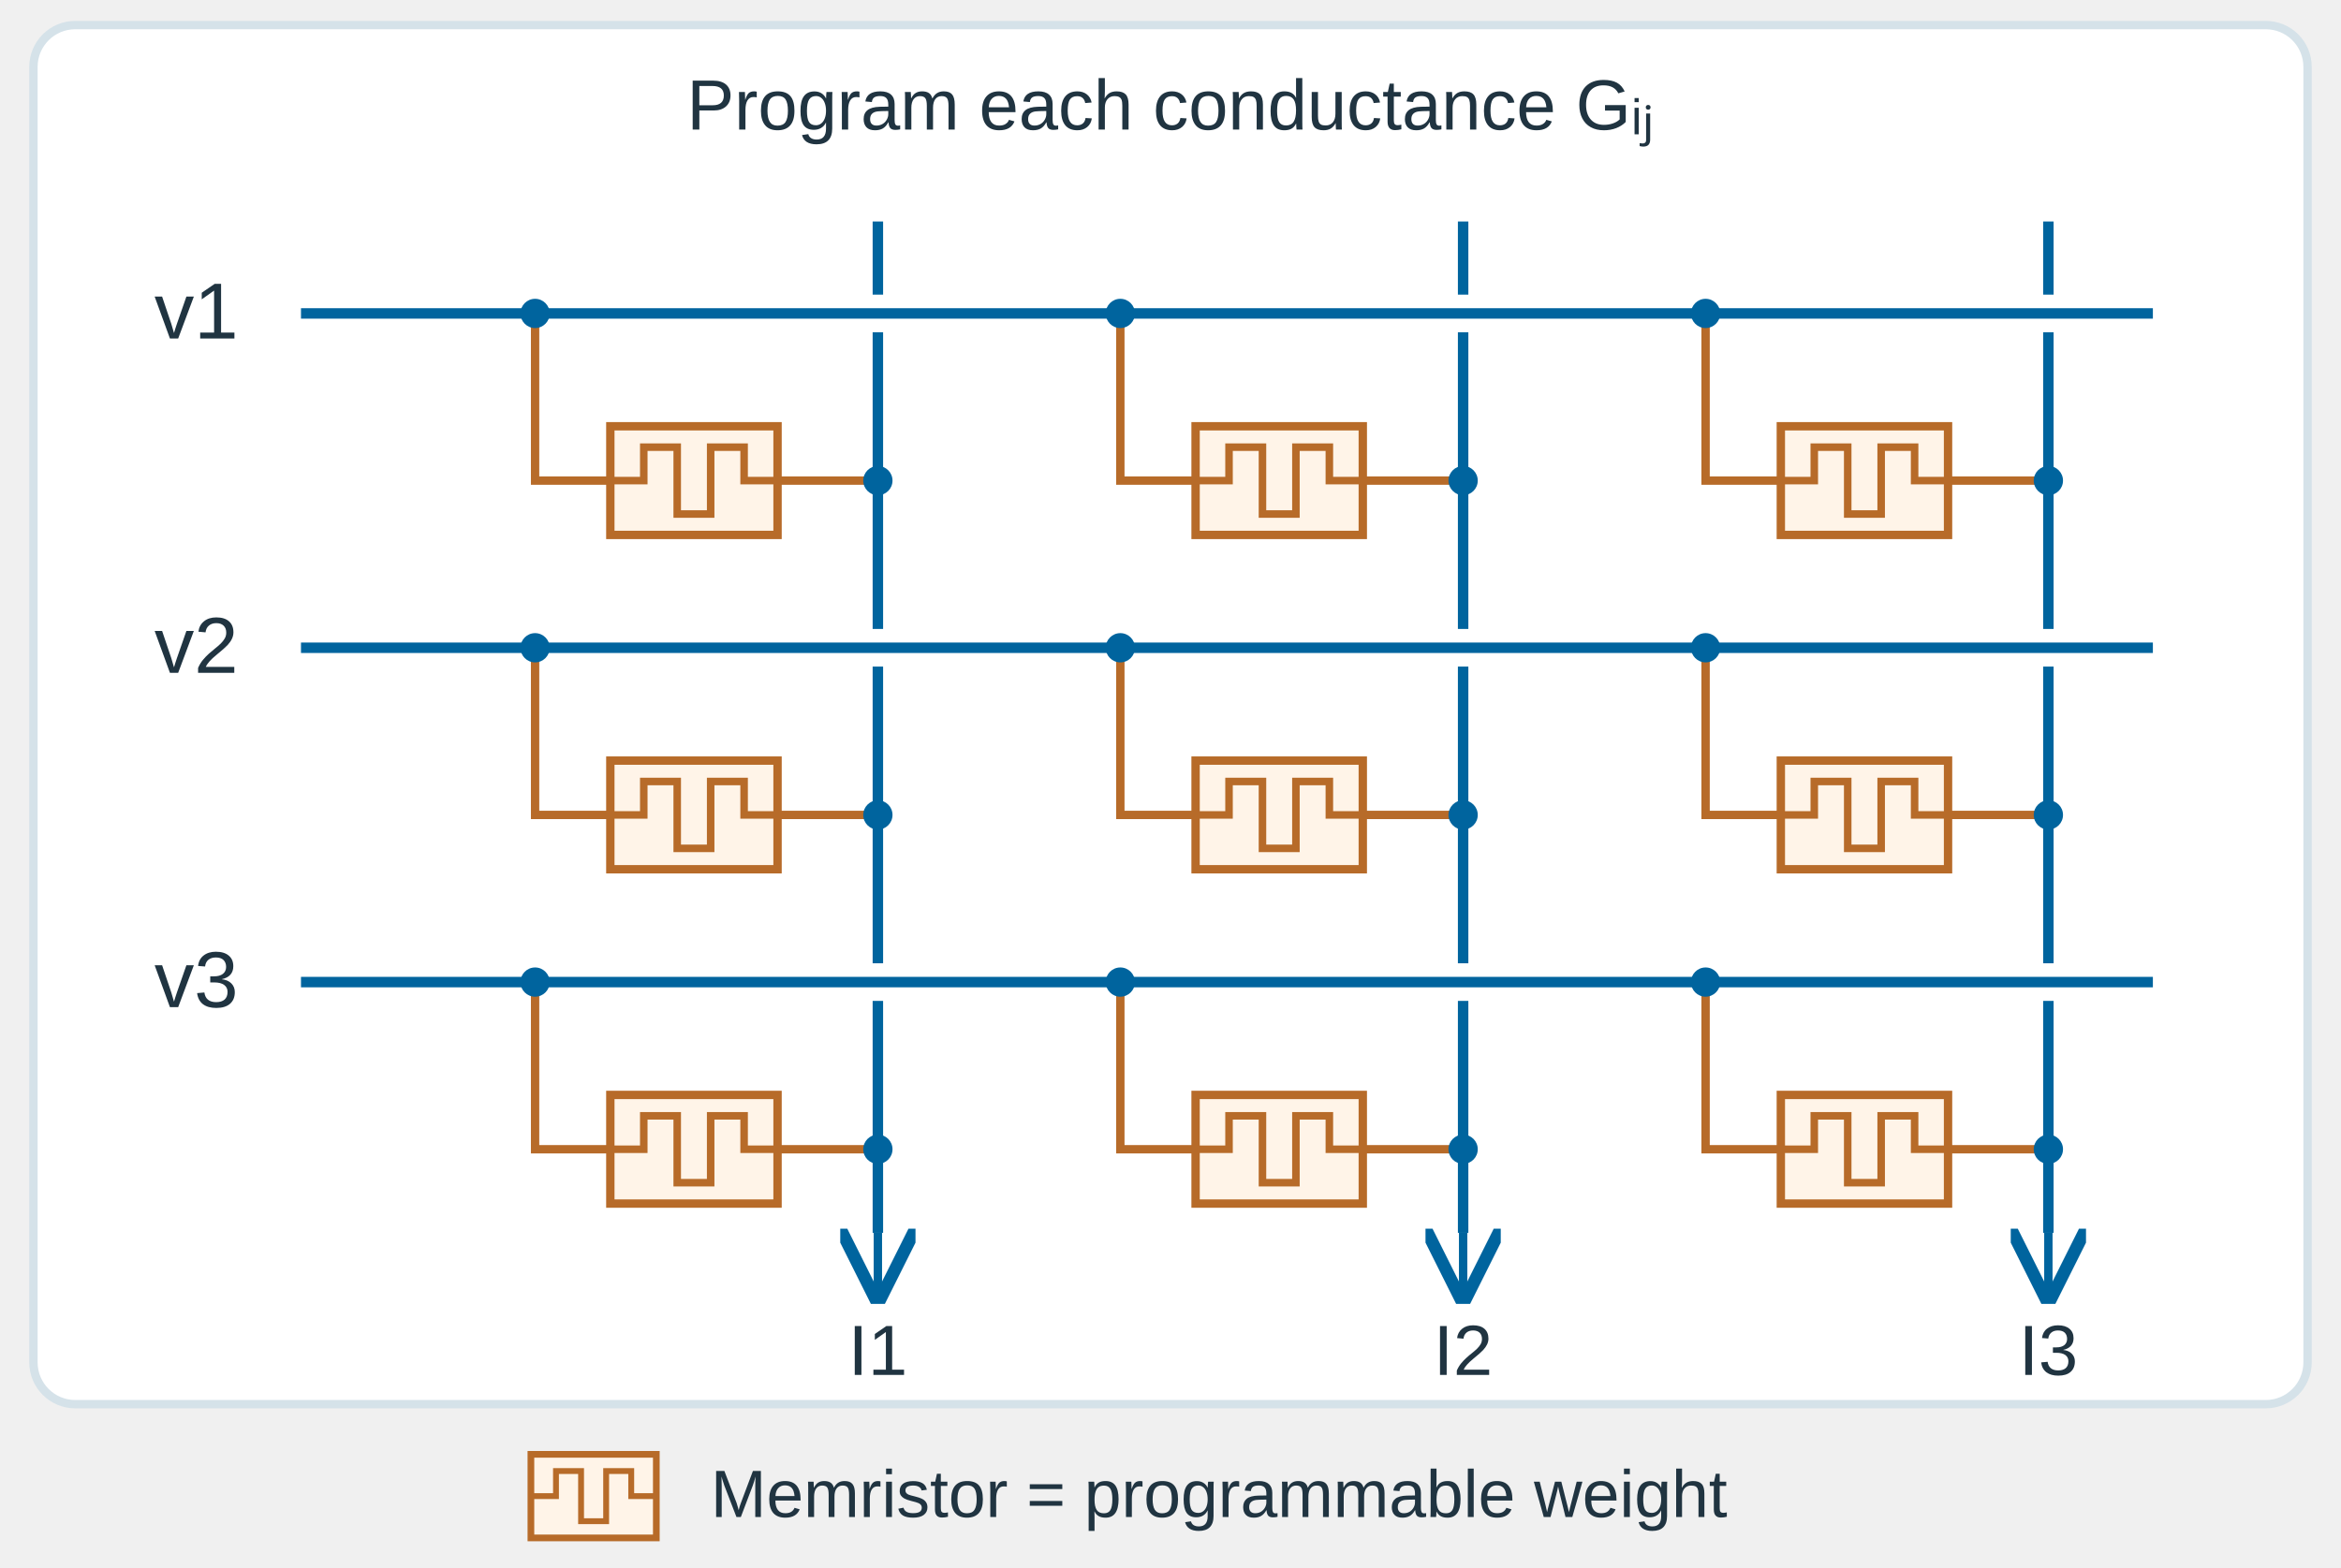
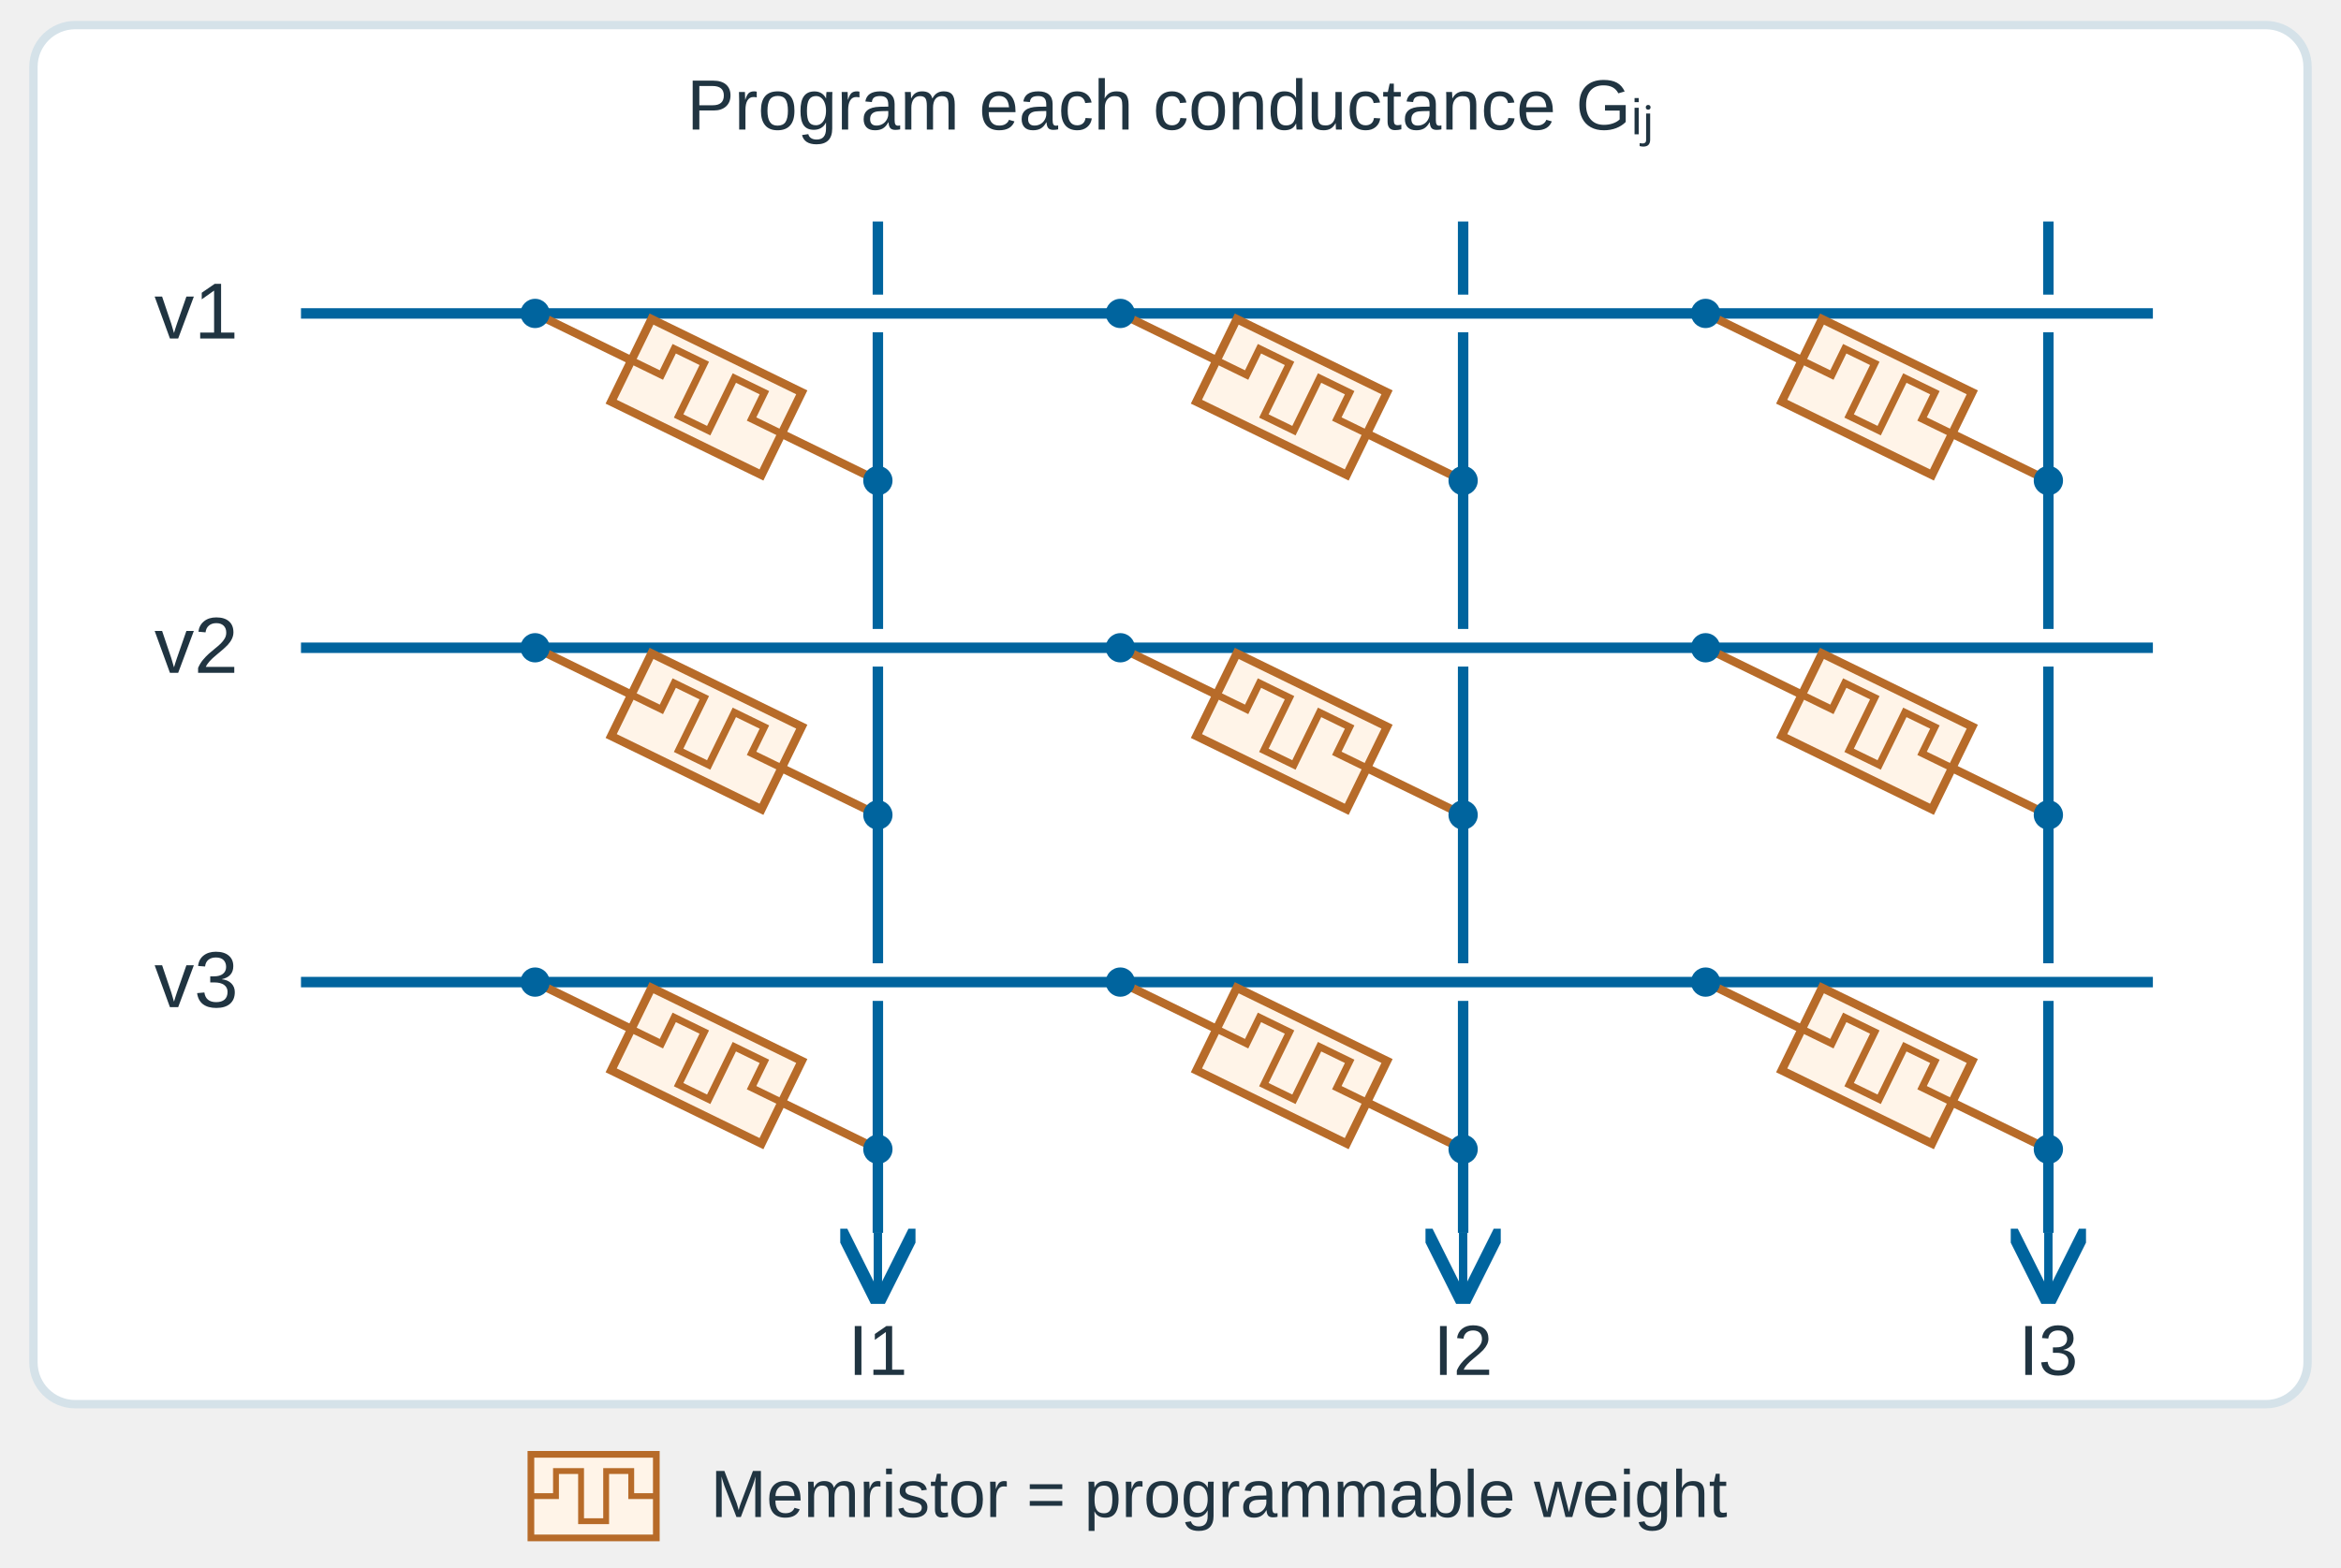
<svg xmlns="http://www.w3.org/2000/svg" viewBox="0 0 560 375" role="img">
  <style>text{font-family:Arial,sans-serif;fill:#203441}.small{font-size:17px;fill:#607582}.label{font-size:22px;font-weight:600}.blue{fill:#00649e}</style>
  <defs>
    <marker id="a" markerWidth="9" markerHeight="9" refX="8" refY="4.5" orient="auto-start-reverse">
      <path d="M0 0L9 4.5L0 9" fill="none" stroke="#00649e" stroke-width="1.5" />
    </marker>
    <marker id="amber" markerWidth="9" markerHeight="9" refX="8" refY="4.5" orient="auto-start-reverse">
      <path d="M0 0L9 4.5L0 9" fill="none" stroke="#b76b29" stroke-width="1.5" />
    </marker>
  </defs>
  <rect x="8" y="6" width="544" height="330" rx="10" fill="white" stroke="#d5e2e9" stroke-width="2" />
  <text x="280" y="31" text-anchor="middle" font-size="17">Program each conductance Gᵢⱼ</text>
  <path d="M210 53V295" stroke="#00649e" stroke-width="2.5" />
  <path d="M210 295V310" stroke="#00649e" stroke-width="2" marker-end="url(#a)" />
  <text x="210" y="329" text-anchor="middle" font-size="17">I1</text>
  <path d="M350 53V295" stroke="#00649e" stroke-width="2.5" />
  <path d="M350 295V310" stroke="#00649e" stroke-width="2" marker-end="url(#a)" />
  <text x="350" y="329" text-anchor="middle" font-size="17">I2</text>
  <path d="M490 53V295" stroke="#00649e" stroke-width="2.5" />
  <path d="M490 295V310" stroke="#00649e" stroke-width="2" marker-end="url(#a)" />
  <text x="490" y="329" text-anchor="middle" font-size="17">I3</text>
  <path d="M72 75H515" stroke="white" stroke-width="9" />
  <path d="M72 75H515" stroke="#00649e" stroke-width="2.5" />
  <text x="57" y="81" text-anchor="end" font-size="19">v1</text>
-   <path d="M128 75V115H146 M186 115H210" fill="none" stroke="#b76b29" stroke-width="2" />
+   <path d="M128 75L210 115" fill="none" stroke="#b76b29" stroke-width="2" />
  <circle cx="128" cy="75" r="3.5" fill="#00649e" />
  <circle cx="210" cy="115" r="3.5" fill="#00649e" />
-   <rect x="146" y="102" width="40" height="26" fill="#fff4e8" stroke="#b76b29" stroke-width="2" />
-   <path d="M146 115h8v-8h8v16h8v-16h8v8h8" fill="none" stroke="#b76b29" stroke-width="1.8" />
-   <path d="M268 75V115H286 M326 115H350" fill="none" stroke="#b76b29" stroke-width="2" />
+   <g transform="translate(169 95) rotate(26.0)">
+     <rect x="-20" y="-11" width="40" height="22" fill="#fff4e8" stroke="#b76b29" stroke-width="2" />
+     <path d="M-20 0h8v-7h8v14h8V-7h8v7h8" fill="none" stroke="#b76b29" stroke-width="1.7" />
+   </g>
+   <path d="M268 75L350 115" fill="none" stroke="#b76b29" stroke-width="2" />
  <circle cx="268" cy="75" r="3.5" fill="#00649e" />
  <circle cx="350" cy="115" r="3.5" fill="#00649e" />
-   <rect x="286" y="102" width="40" height="26" fill="#fff4e8" stroke="#b76b29" stroke-width="2" />
-   <path d="M286 115h8v-8h8v16h8v-16h8v8h8" fill="none" stroke="#b76b29" stroke-width="1.8" />
-   <path d="M408 75V115H426 M466 115H490" fill="none" stroke="#b76b29" stroke-width="2" />
+   <g transform="translate(309 95) rotate(26.0)">
+     <rect x="-20" y="-11" width="40" height="22" fill="#fff4e8" stroke="#b76b29" stroke-width="2" />
+     <path d="M-20 0h8v-7h8v14h8V-7h8v7h8" fill="none" stroke="#b76b29" stroke-width="1.7" />
+   </g>
+   <path d="M408 75L490 115" fill="none" stroke="#b76b29" stroke-width="2" />
  <circle cx="408" cy="75" r="3.5" fill="#00649e" />
  <circle cx="490" cy="115" r="3.5" fill="#00649e" />
-   <rect x="426" y="102" width="40" height="26" fill="#fff4e8" stroke="#b76b29" stroke-width="2" />
-   <path d="M426 115h8v-8h8v16h8v-16h8v8h8" fill="none" stroke="#b76b29" stroke-width="1.8" />
+   <g transform="translate(449 95) rotate(26.0)">
+     <rect x="-20" y="-11" width="40" height="22" fill="#fff4e8" stroke="#b76b29" stroke-width="2" />
+     <path d="M-20 0h8v-7h8v14h8V-7h8v7h8" fill="none" stroke="#b76b29" stroke-width="1.7" />
+   </g>
  <path d="M72 155H515" stroke="white" stroke-width="9" />
  <path d="M72 155H515" stroke="#00649e" stroke-width="2.5" />
  <text x="57" y="161" text-anchor="end" font-size="19">v2</text>
-   <path d="M128 155V195H146 M186 195H210" fill="none" stroke="#b76b29" stroke-width="2" />
+   <path d="M128 155L210 195" fill="none" stroke="#b76b29" stroke-width="2" />
  <circle cx="128" cy="155" r="3.5" fill="#00649e" />
  <circle cx="210" cy="195" r="3.5" fill="#00649e" />
-   <rect x="146" y="182" width="40" height="26" fill="#fff4e8" stroke="#b76b29" stroke-width="2" />
-   <path d="M146 195h8v-8h8v16h8v-16h8v8h8" fill="none" stroke="#b76b29" stroke-width="1.8" />
-   <path d="M268 155V195H286 M326 195H350" fill="none" stroke="#b76b29" stroke-width="2" />
+   <g transform="translate(169 175) rotate(26.0)">
+     <rect x="-20" y="-11" width="40" height="22" fill="#fff4e8" stroke="#b76b29" stroke-width="2" />
+     <path d="M-20 0h8v-7h8v14h8V-7h8v7h8" fill="none" stroke="#b76b29" stroke-width="1.7" />
+   </g>
+   <path d="M268 155L350 195" fill="none" stroke="#b76b29" stroke-width="2" />
  <circle cx="268" cy="155" r="3.5" fill="#00649e" />
  <circle cx="350" cy="195" r="3.5" fill="#00649e" />
-   <rect x="286" y="182" width="40" height="26" fill="#fff4e8" stroke="#b76b29" stroke-width="2" />
-   <path d="M286 195h8v-8h8v16h8v-16h8v8h8" fill="none" stroke="#b76b29" stroke-width="1.8" />
-   <path d="M408 155V195H426 M466 195H490" fill="none" stroke="#b76b29" stroke-width="2" />
+   <g transform="translate(309 175) rotate(26.0)">
+     <rect x="-20" y="-11" width="40" height="22" fill="#fff4e8" stroke="#b76b29" stroke-width="2" />
+     <path d="M-20 0h8v-7h8v14h8V-7h8v7h8" fill="none" stroke="#b76b29" stroke-width="1.7" />
+   </g>
+   <path d="M408 155L490 195" fill="none" stroke="#b76b29" stroke-width="2" />
  <circle cx="408" cy="155" r="3.5" fill="#00649e" />
  <circle cx="490" cy="195" r="3.5" fill="#00649e" />
-   <rect x="426" y="182" width="40" height="26" fill="#fff4e8" stroke="#b76b29" stroke-width="2" />
-   <path d="M426 195h8v-8h8v16h8v-16h8v8h8" fill="none" stroke="#b76b29" stroke-width="1.8" />
+   <g transform="translate(449 175) rotate(26.0)">
+     <rect x="-20" y="-11" width="40" height="22" fill="#fff4e8" stroke="#b76b29" stroke-width="2" />
+     <path d="M-20 0h8v-7h8v14h8V-7h8v7h8" fill="none" stroke="#b76b29" stroke-width="1.7" />
+   </g>
  <path d="M72 235H515" stroke="white" stroke-width="9" />
  <path d="M72 235H515" stroke="#00649e" stroke-width="2.5" />
  <text x="57" y="241" text-anchor="end" font-size="19">v3</text>
-   <path d="M128 235V275H146 M186 275H210" fill="none" stroke="#b76b29" stroke-width="2" />
+   <path d="M128 235L210 275" fill="none" stroke="#b76b29" stroke-width="2" />
  <circle cx="128" cy="235" r="3.5" fill="#00649e" />
  <circle cx="210" cy="275" r="3.5" fill="#00649e" />
-   <rect x="146" y="262" width="40" height="26" fill="#fff4e8" stroke="#b76b29" stroke-width="2" />
-   <path d="M146 275h8v-8h8v16h8v-16h8v8h8" fill="none" stroke="#b76b29" stroke-width="1.8" />
-   <path d="M268 235V275H286 M326 275H350" fill="none" stroke="#b76b29" stroke-width="2" />
+   <g transform="translate(169 255) rotate(26.0)">
+     <rect x="-20" y="-11" width="40" height="22" fill="#fff4e8" stroke="#b76b29" stroke-width="2" />
+     <path d="M-20 0h8v-7h8v14h8V-7h8v7h8" fill="none" stroke="#b76b29" stroke-width="1.7" />
+   </g>
+   <path d="M268 235L350 275" fill="none" stroke="#b76b29" stroke-width="2" />
  <circle cx="268" cy="235" r="3.5" fill="#00649e" />
  <circle cx="350" cy="275" r="3.5" fill="#00649e" />
-   <rect x="286" y="262" width="40" height="26" fill="#fff4e8" stroke="#b76b29" stroke-width="2" />
-   <path d="M286 275h8v-8h8v16h8v-16h8v8h8" fill="none" stroke="#b76b29" stroke-width="1.8" />
-   <path d="M408 235V275H426 M466 275H490" fill="none" stroke="#b76b29" stroke-width="2" />
+   <g transform="translate(309 255) rotate(26.0)">
+     <rect x="-20" y="-11" width="40" height="22" fill="#fff4e8" stroke="#b76b29" stroke-width="2" />
+     <path d="M-20 0h8v-7h8v14h8V-7h8v7h8" fill="none" stroke="#b76b29" stroke-width="1.7" />
+   </g>
+   <path d="M408 235L490 275" fill="none" stroke="#b76b29" stroke-width="2" />
  <circle cx="408" cy="235" r="3.5" fill="#00649e" />
  <circle cx="490" cy="275" r="3.5" fill="#00649e" />
-   <rect x="426" y="262" width="40" height="26" fill="#fff4e8" stroke="#b76b29" stroke-width="2" />
-   <path d="M426 275h8v-8h8v16h8v-16h8v8h8" fill="none" stroke="#b76b29" stroke-width="1.8" />
+   <g transform="translate(449 255) rotate(26.0)">
+     <rect x="-20" y="-11" width="40" height="22" fill="#fff4e8" stroke="#b76b29" stroke-width="2" />
+     <path d="M-20 0h8v-7h8v14h8V-7h8v7h8" fill="none" stroke="#b76b29" stroke-width="1.7" />
+   </g>
  <rect x="127" y="348" width="30" height="20" fill="#fff4e8" stroke="#b76b29" stroke-width="1.6" />
  <path d="M127 358h6v-6h6v12h6v-12h6v6h6" stroke="#b76b29" stroke-width="1.4" fill="none" />
  <text x="170" y="363" font-size="16">Memristor = programmable weight</text>
</svg>
